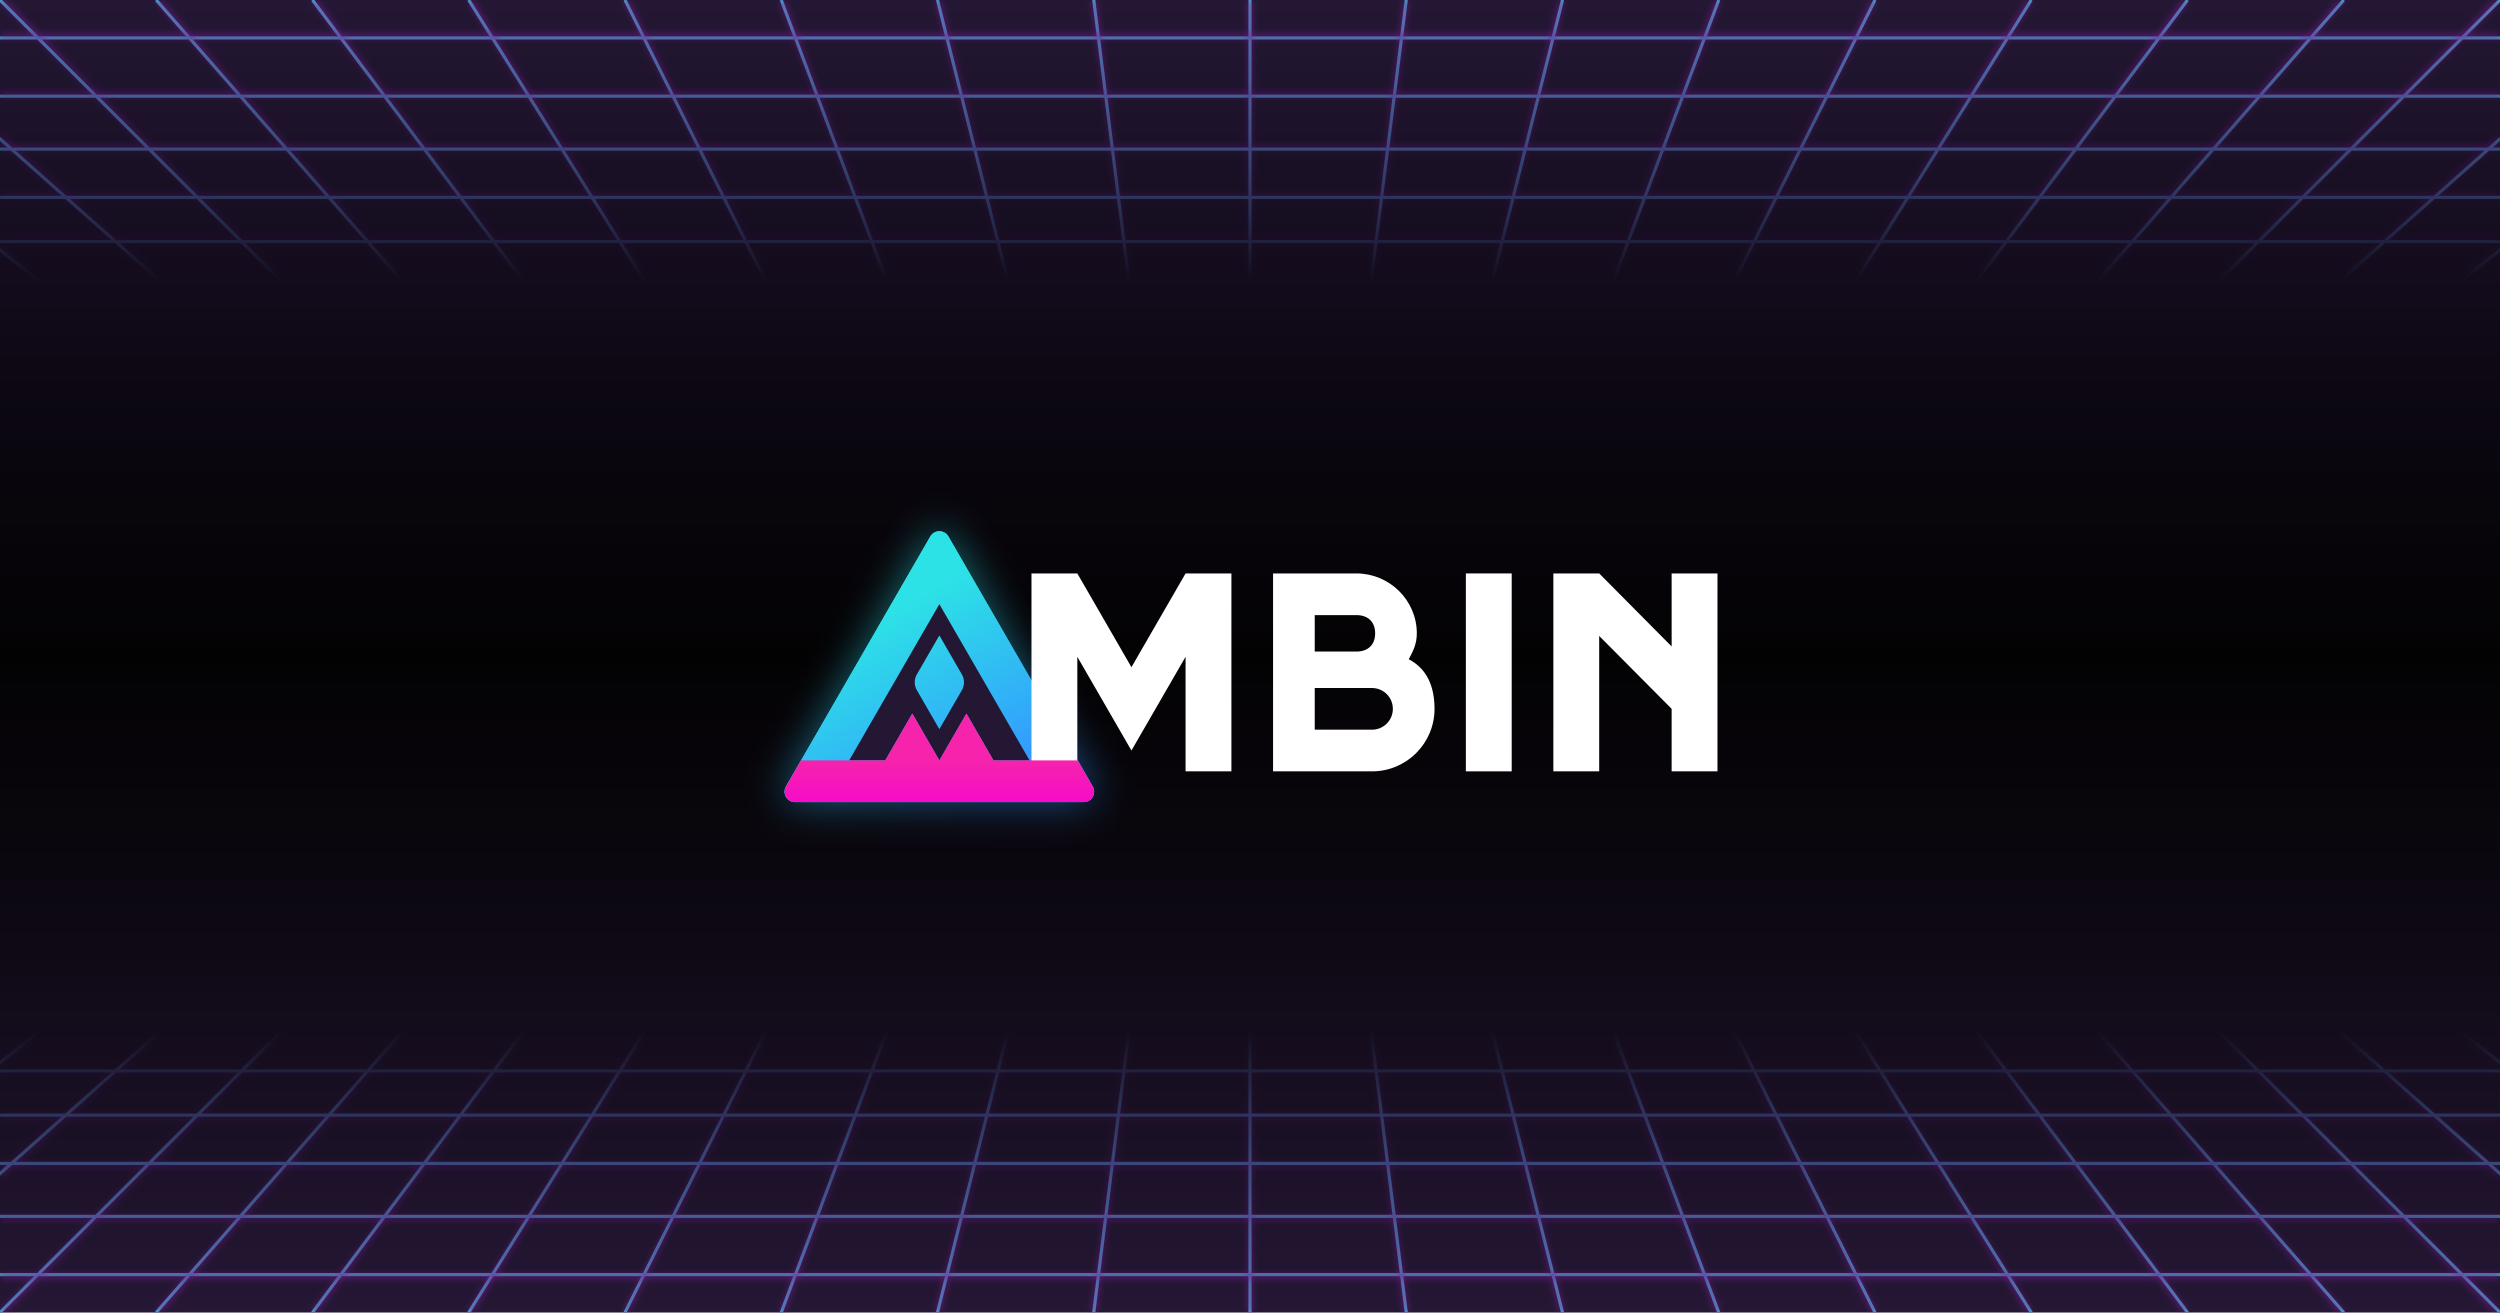
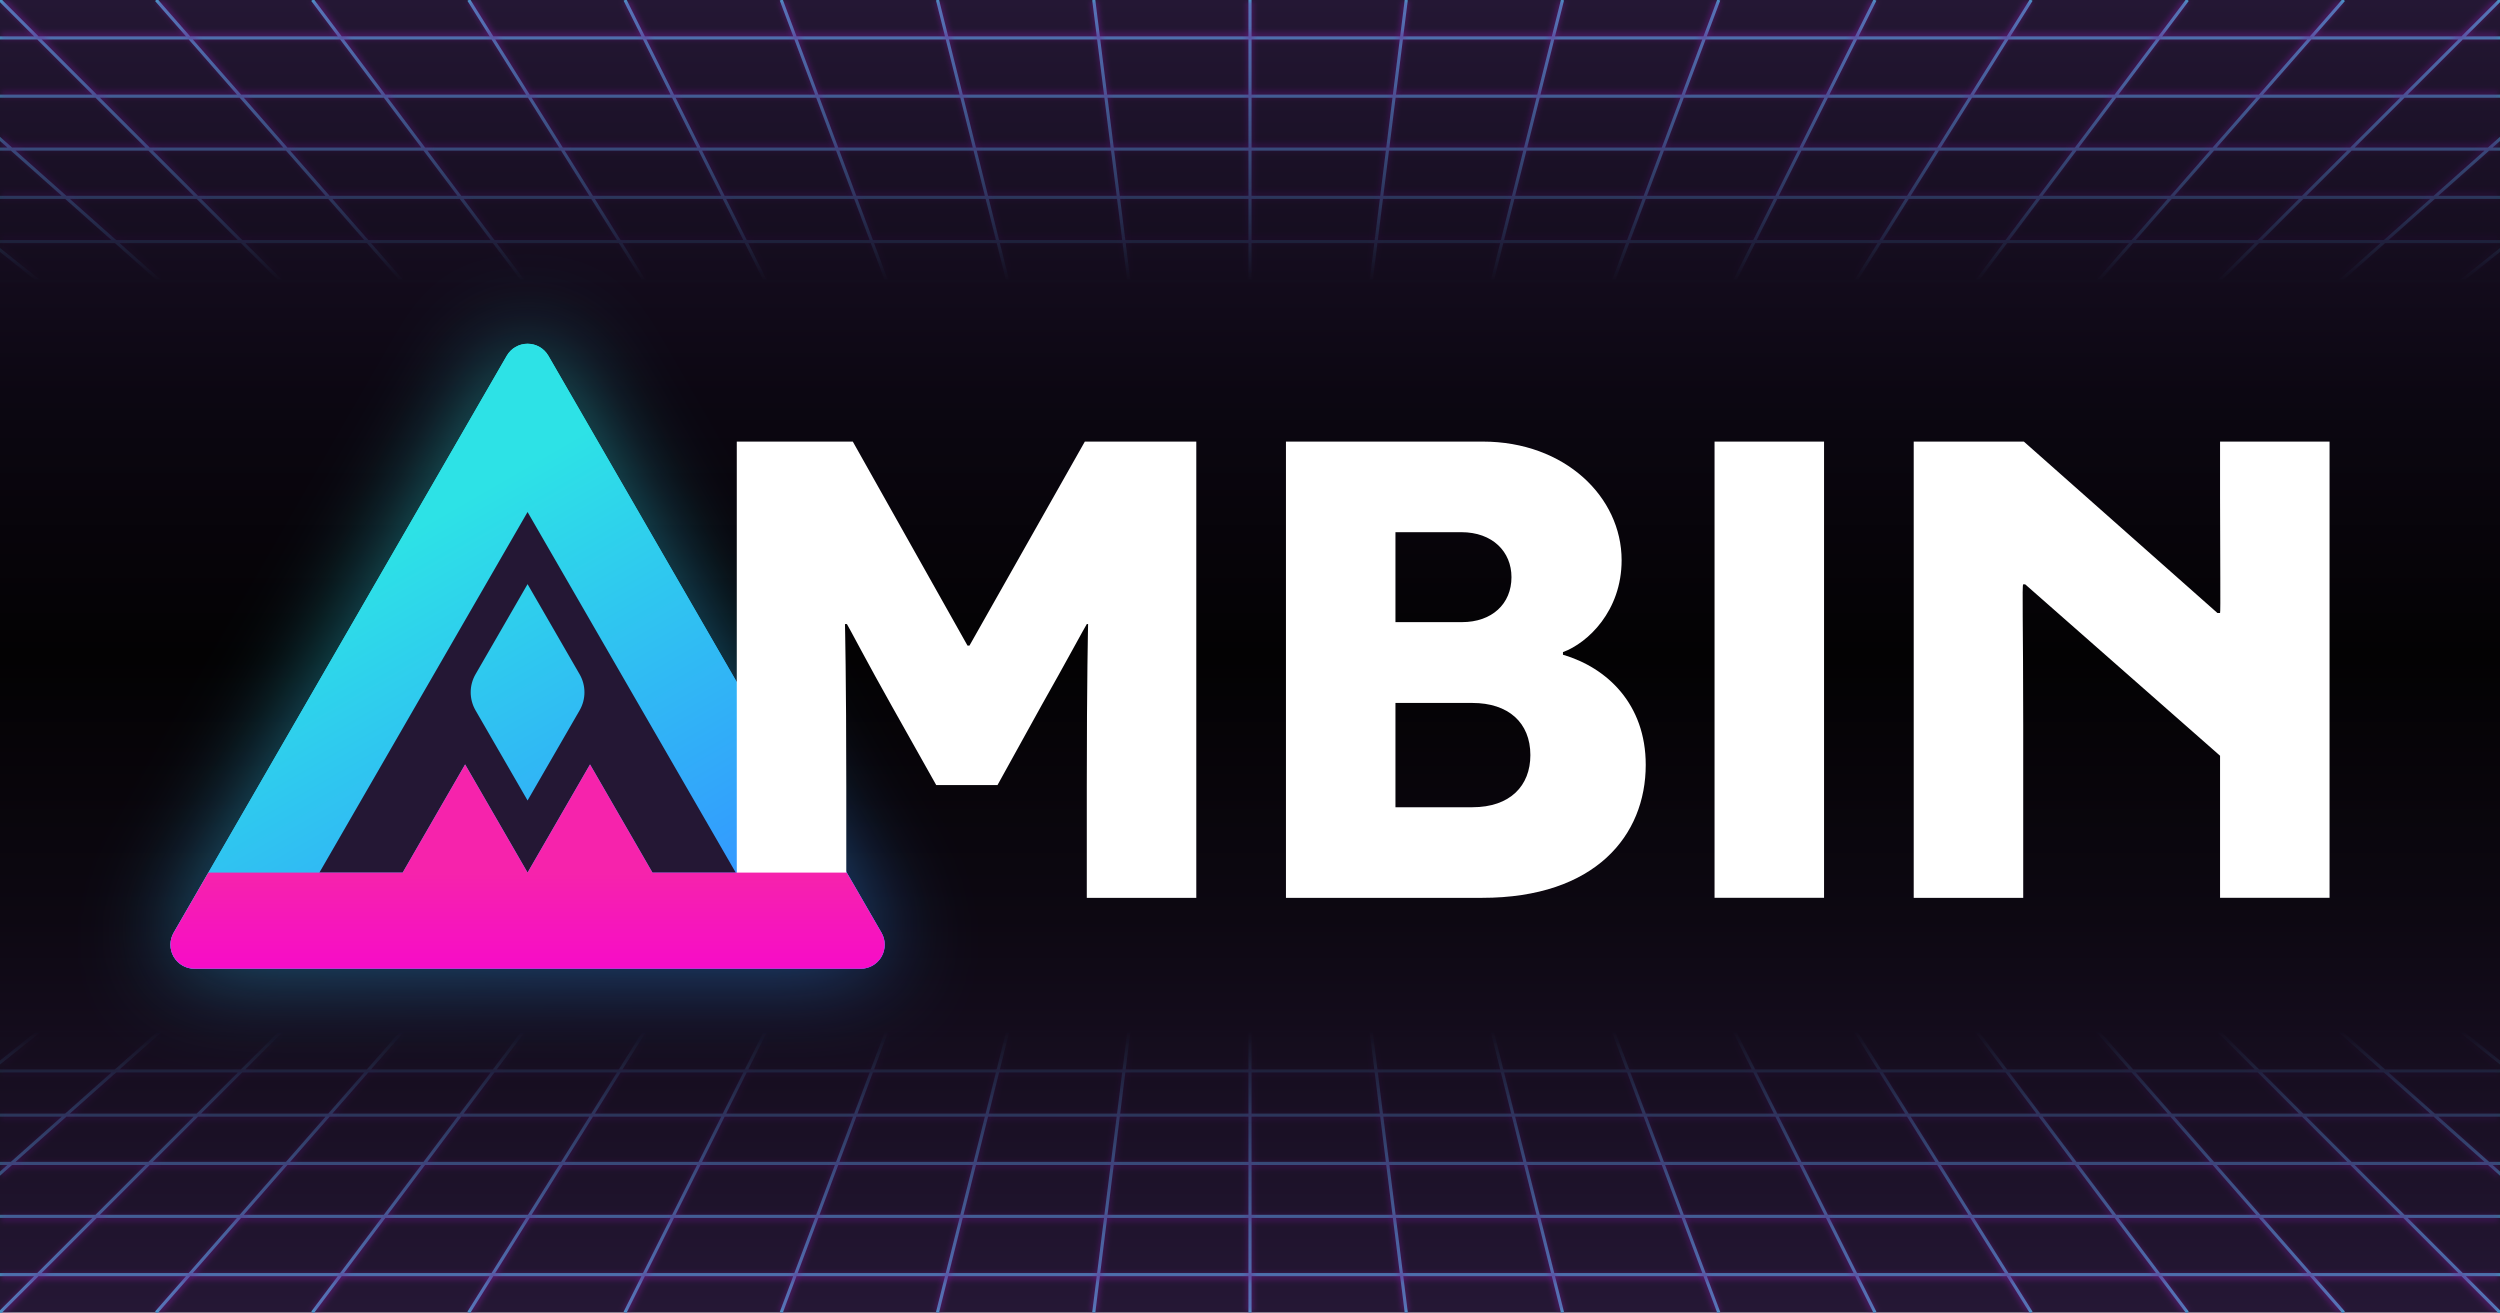
<svg xmlns="http://www.w3.org/2000/svg" xmlns:xlink="http://www.w3.org/1999/xlink" id="svg8" version="1.1" viewBox="0 0 1200 630" height="630" width="1200">
  <defs id="defs2">
    <linearGradient id="linearGradient14">
      <stop style="stop-color:#791e94;stop-opacity:1;" offset="0" id="stop14" />
      <stop style="stop-color:#650d90;stop-opacity:0;" offset="1" id="stop15" />
    </linearGradient>
    <linearGradient id="linearGradient1">
      <stop style="stop-color:#241734;stop-opacity:1;" offset="0" id="stop1" />
      <stop style="stop-color:#0c0712;stop-opacity:1;" offset="0.3" id="stop3" />
      <stop style="stop-color:#030203;stop-opacity:1;" offset="0.5" id="stop5" />
      <stop style="stop-color:#0d0812;stop-opacity:1;" offset="0.7" id="stop4" />
      <stop style="stop-color:#251735;stop-opacity:1;" offset="1" id="stop2" />
    </linearGradient>
    <linearGradient xlink:href="#linearGradient8" id="linearGradient9" x1="105.889" y1="-7.967" x2="153.521" y2="74.533" gradientUnits="userSpaceOnUse" />
    <linearGradient id="linearGradient8">
      <stop style="stop-color:#2de2e6;stop-opacity:1;" offset="0" id="stop8" />
      <stop style="stop-color:#3399ff;stop-opacity:1;" offset="1" id="stop11" />
    </linearGradient>
    <linearGradient xlink:href="#linearGradient6" id="linearGradient7" x1="97.229" y1="82.033" x2="97.229" y2="107.033" gradientUnits="userSpaceOnUse" />
    <linearGradient id="linearGradient6">
      <stop style="stop-color:#f623ac;stop-opacity:1;" offset="0" id="stop6" />
      <stop style="stop-color:#f706cf;stop-opacity:1;" offset="1" id="stop7" />
    </linearGradient>
    <linearGradient xlink:href="#linearGradient1" id="linearGradient2" x1="600" y1="0" x2="600" y2="640" gradientUnits="userSpaceOnUse" gradientTransform="scale(1,0.984375)" />
    <filter style="color-interpolation-filters:sRGB" id="filter15" x="-0.162" y="-0.185" width="1.323" height="1.369">
      <feFlood result="flood" in="SourceGraphic" flood-opacity="0.498" flood-color="rgb(0,0,0)" id="feFlood14" />
      <feGaussianBlur result="blur" in="SourceGraphic" stdDeviation="10" id="feGaussianBlur14" />
      <feOffset result="offset" in="blur" dx="0" dy="0" id="feOffset14" />
      <feComposite result="comp1" operator="in" in="offset" in2="flood" id="feComposite14" />
      <feComposite result="comp2" operator="over" in="SourceGraphic" in2="comp1" id="feComposite15" />
    </filter>
    <linearGradient xlink:href="#linearGradient14" id="linearGradient15" x1="600" y1="640" x2="600" y2="504.516" gradientUnits="userSpaceOnUse" />
    <filter style="color-interpolation-filters:sRGB" id="filter25" x="-0.002" y="-0.022" width="1.004" height="1.048">
      <feOffset dy="1" dx="0" id="feOffset24" />
      <feGaussianBlur stdDeviation="1.5" result="blur" id="feGaussianBlur24" />
      <feFlood flood-color="rgb(45,226,230)" flood-opacity="0.66" result="flood" id="feFlood24" />
      <feComposite in="flood" in2="SourceGraphic" operator="atop" result="composite" id="feComposite25" />
      <feBlend in="blur" in2="composite" mode="normal" id="feBlend25" />
    </filter>
    <linearGradient xlink:href="#linearGradient8" id="linearGradient26" gradientUnits="userSpaceOnUse" x1="105.889" y1="-7.967" x2="153.521" y2="74.533" />
  </defs>
  <g id="layer2">
    <rect style="fill:url(#linearGradient2);fill-opacity:1;stroke-width:0;stroke-linecap:square" id="rect1" width="1200" height="630" x="0" y="0" />
  </g>
  <g id="layer4" style="display:inline">
    <path d="M -2.5000009e-7,440 -300,640 M 50,440 -225,640 M 100,440 -150,640 M 150,440 -75,640 M 200,440 6.2499999e-7,640 M 250,440 75,640 M 300,440 150,640 M 350,440 225,640 M 400,440 300,640 M 450,440 375,640 M 500,440 450,640 M 550,440 525,640 m 75,-200 0,200 m 50,-200 25,200 m 25,-200 50,200 m 0,-200 75,200 M 800,440 900,640 M 850,440 975,640 M 900,440 1050,640 M 950,440 1125,640 M 1000,440 1200,640 M 1050,440 1275,640 M 1100,440 1350,640 M 1150,440 1425,640 M 1200,440 1500,640 M -2.5000009e-7,440 1200,440 m -1221.583,14.388 1243.165,0 m -1266.359,15.462 1289.552,0 m -1314.544,16.661 1339.535,0 m -1366.542,18.005 1393.548,0 m -1422.825,19.517 1452.101,0 m -1483.945,21.23 1515.789,0 m -1550.555,23.177 1585.321,0 M -230.769,593.846 H 1430.769 m -1703.496,27.972 1745.455,0" style="display:inline;fill:none;stroke:url(#linearGradient15);stroke-width:1.5;stroke-dasharray:none;stroke-opacity:1;filter:url(#filter25)" id="path13" transform="translate(0,-10)" />
-     <path style="display:inline;opacity:1;fill:url(#linearGradient26);fill-opacity:1;stroke:none;stroke-width:1;stroke-linecap:round;stroke-linejoin:round;stroke-dasharray:none;stroke-opacity:1;filter:url(#filter15)" d="M 92.899,-25.467 23.617,94.533 a 5,5 60 0 0 4.33,7.5 H 166.511 a 5,5 120 0 0 4.33,-7.5 L 101.559,-25.467 a 5,5 180 0 0 -8.66,0 z" id="path7" transform="translate(353.6654,282.9665)" />
    <use x="0" y="0" xlink:href="#path13" id="use22" transform="rotate(180,600,315)" />
  </g>
-   <g id="layer1" style="display:inline;fill:none" transform="translate(347.2776,262.9665)">
-     <path style="display:inline;opacity:1;fill:url(#linearGradient9);fill-opacity:1;stroke:none;stroke-width:1;stroke-linecap:round;stroke-linejoin:round;stroke-dasharray:none;stroke-opacity:1" d="M 92.899,-25.467 23.617,94.533 a 5,5 60 0 0 4.33,7.5 H 166.511 a 5,5 120 0 0 4.33,-7.5 L 101.559,-25.467 a 5,5 -180 0 0 -8.66,0 z" id="path5" transform="translate(6.387841,20)" />
-     <path id="path1" style="display:inline;opacity:1;fill:#241734;fill-opacity:1;stroke:none;stroke-width:1;stroke-linecap:round;stroke-linejoin:round;stroke-dasharray:none;stroke-opacity:1" d="M 103.616,27.033 60.315,102.034 H 77.636 L 90.626,79.533 103.616,102.034 116.608,79.533 129.598,102.034 h 17.32 z m 0,15 10.827,18.75 a 7.5,7.5 90 0 1 0,7.501 l -10.827,18.75 -10.825,-18.75 a 7.501,7.501 90 0 1 0,-7.501 z" />
-     <g id="layer3" style="display:inline;fill:none" transform="translate(104.2309,-25.40805)">
-       <path id="path3" style="display:inline;fill:#ffffff;fill-opacity:1;stroke:none;stroke-width:1;stroke-linecap:round;stroke-linejoin:round;stroke-dasharray:none;stroke-opacity:1" d="m 139.568,37.692 h -22.003 l -25.98,45 -25.98,-45 H 43.604 v 95 h 22 v -55 l 25.98,45 25.982,-45 -0.002,55 h 22.003 z" />
-       <path id="ellipse14" style="fill:#ffffff;fill-opacity:1;stroke:none;stroke-width:1;stroke-linecap:round;stroke-linejoin:round;stroke-dasharray:none;stroke-opacity:0.5" d="m 159.564,37.692 v 95 h 47.5 c 16.569,0 30,-13.431 30,-30 0,-10.86 -3.708,-19.292 -12.372,-23.817 2.123,-3.965 3.872,-7.357 3.872,-12.433 0,-15.878 -13.122,-28.75 -29,-28.75 z m 20,20 h 20 c 5.523,0 9,3.227 9,8.75 0,5.523 -3.477,8.75 -9,8.75 h -20 z m 0,35 h 27.5 c 5.523,0 10,4.477 10,10 0,5.523 -4.477,10.005 -10,10.005 h -27.5 z" />
-       <path style="fill:#ffffff;fill-opacity:1;stroke:none;stroke-width:1;stroke-linecap:round;stroke-linejoin:round;stroke-dasharray:none;stroke-opacity:1" d="m 274.104,132.692 v -95 h -22 v 95 z" id="path20" />
-       <path style="display:inline;fill:#ffffff;fill-opacity:1;stroke:none;stroke-width:1;stroke-linecap:round;stroke-linejoin:round;stroke-dasharray:none;stroke-opacity:1" d="m 372.879,132.691 -22,2.5e-4 v -30 l -34.775,-35 v 65 h -22 v -95 h 22 l 34.775,35.058 V 37.692 h 22 z" id="path3-4" />
+   <g id="layer1" style="display:inline;fill:none;stroke-width:0.433" transform="matrix(2.307692,0,0,2.307692,14.11776,183.3842)">
+     <path style="display:inline;opacity:1;fill:url(#linearGradient26);fill-opacity:1;stroke:none;stroke-width:0.433;stroke-linecap:round;stroke-linejoin:round;stroke-dasharray:none;stroke-opacity:1;filter:url(#filter15)" d="M 92.899,-25.467 23.617,94.533 a 5,5 60 0 0 4.33,7.5 H 166.511 a 5,5 120 0 0 4.33,-7.5 L 101.559,-25.467 a 5,5 180 0 0 -8.66,0 z" id="path7" transform="translate(6.38784,20.00001)" />
+     <path style="display:inline;opacity:1;fill:url(#linearGradient9);fill-opacity:1;stroke:none;stroke-width:0.433;stroke-linecap:round;stroke-linejoin:round;stroke-dasharray:none;stroke-opacity:1" d="M 92.899,-25.467 23.617,94.533 a 5,5 60 0 0 4.33,7.5 H 166.511 a 5,5 120 0 0 4.33,-7.5 L 101.559,-25.467 a 5,5 180 0 0 -8.66,0 z" id="path5" transform="translate(6.387841,20)" />
+     <path id="path1" style="display:inline;opacity:1;fill:#241734;fill-opacity:1;stroke:none;stroke-width:0.433;stroke-linecap:round;stroke-linejoin:round;stroke-dasharray:none;stroke-opacity:1" d="M 103.616,27.033 60.315,102.034 H 77.636 L 90.626,79.533 103.616,102.034 116.608,79.533 129.598,102.034 h 17.32 z m 0,15 10.827,18.75 a 7.5,7.5 90 0 1 0,7.501 l -10.827,18.75 -10.825,-18.75 a 7.501,7.501 90 0 1 0,-7.501 z" />
+     <g id="layer3" style="display:inline;opacity:1;fill:none;stroke-width:0.433" transform="translate(104.2309,-25.40805)">
+       <g id="g1" style="display:none;opacity:0;stroke-width:0.433">
+         <path style="display:inline;fill:#ffffff;fill-opacity:1;stroke:none;stroke-width:0.433;stroke-linecap:round;stroke-linejoin:round;stroke-dasharray:none;stroke-opacity:1" d="m 372.879,132.691 -22,2.5e-4 v -30 l -34.775,-35 v 65 h -22 v -95 h 22 l 34.775,35.058 V 37.692 h 22 z" id="path3-4" />
+         <path style="fill:#ffffff;fill-opacity:1;stroke:none;stroke-width:0.433;stroke-linecap:round;stroke-linejoin:round;stroke-dasharray:none;stroke-opacity:1" d="m 274.104,132.692 v -95 h -22 v 95 z" id="path20" />
+         <path id="ellipse14" style="fill:#ffffff;fill-opacity:1;stroke:none;stroke-width:0.433;stroke-linecap:round;stroke-linejoin:round;stroke-dasharray:none;stroke-opacity:0.5" d="m 159.564,37.692 v 95 h 47.5 c 16.569,0 30,-13.431 30,-30 0,-10.86 -3.708,-19.292 -12.372,-23.817 2.123,-3.965 3.872,-7.357 3.872,-12.433 0,-15.878 -13.122,-28.75 -29,-28.75 z m 20,20 h 20 c 5.523,0 9,3.227 9,8.75 0,5.523 -3.477,8.75 -9,8.75 h -20 z m 0,35 h 27.5 c 5.523,0 10,4.477 10,10 0,5.523 -4.477,10.005 -10,10.005 h -27.5 z" />
+         <path id="path3" style="display:inline;fill:#ffffff;fill-opacity:1;stroke:none;stroke-width:0.433;stroke-linecap:round;stroke-linejoin:round;stroke-dasharray:none;stroke-opacity:1" d="m 139.568,37.692 h -22.003 l -25.98,45 -25.98,-45 H 43.604 v 95 h 22 v -55 l 25.98,45 25.982,-45 -0.002,55 h 22.003 z" />
+       </g>
+       <g id="g30" style="display:inline">
+         <text xml:space="preserve" style="font-size:135.571px;line-height:1.25;font-family:'Novecento DemiBold';-inkscape-font-specification:'Novecento DemiBold, ';letter-spacing:3.467px;word-spacing:0px;display:none;opacity:1;fill:#ffffff;fill-opacity:1;stroke-width:0.201" x="35.31" y="132.692" id="text4">
+           <tspan id="tspan4" style="font-style:normal;font-variant:normal;font-weight:bold;font-stretch:expanded;font-size:135.571px;font-family:'Novecento sans wide';-inkscape-font-specification:'Novecento sans wide, Bold Expanded';font-variant-ligatures:normal;font-variant-caps:normal;font-variant-numeric:normal;font-variant-east-asian:normal;font-feature-settings:'case', 'ss02';letter-spacing:3.467px;fill:#ffffff;fill-opacity:1;stroke-width:0.201" x="0" y="0">MBIN</tspan>
+         </text>
+         <path style="font-weight:bold;font-stretch:expanded;font-size:135.571px;line-height:1.25;font-family:'Novecento sans wide';-inkscape-font-specification:'Novecento sans wide, Bold Expanded';font-feature-settings:'case', 'ss02';letter-spacing:3.467px;word-spacing:0px;display:inline;fill:#ffffff;stroke-width:0.201" d="m 115.704,132.692 h 22.776 V 37.792 H 115.297 L 91.301,80.226 H 90.894 L 67.034,37.792 H 42.902 V 132.692 H 65.678 V 109.509 c 0,-22.505 -0.271,-33.622 -0.271,-33.757 h 0.407 c 0.136,0.136 4.609,8.677 9.354,17.082 l 9.219,16.404 H 97.131 L 106.35,92.563 c 4.609,-8.134 9.219,-16.675 9.354,-16.811 h 0.271 c 0,0.136 -0.271,11.252 -0.271,33.757 z m 99.044,-51.11 c 5.152,-1.898 12.201,-8.541 12.201,-19.116 0,-13.15 -11.795,-24.674 -28.877,-24.674 h -40.942 v 94.9 h 40.807 c 23.589,0 34.028,-13.015 34.028,-27.656 0,-12.608 -7.999,-20.2 -17.218,-22.911 z M 179.906,75.345 V 56.636 h 13.693 c 6.507,0 10.439,4.067 10.439,9.354 0,5.558 -4.067,9.354 -10.303,9.354 z m 0,38.502 V 92.156 h 15.997 c 7.456,0 12.066,4.067 12.066,10.846 0,6.372 -4.203,10.846 -12.066,10.846 z m 66.372,18.844 h 22.776 V 37.792 H 246.278 Z m 127.921,0 V 37.792 h -22.776 v 11.524 c 0,12.879 0.136,24.132 0,24.132 h -0.542 L 310.616,37.792 h -22.912 v 94.9 h 22.776 V 96.901 c 0,-21.014 -0.271,-29.419 0,-29.419 h 0.407 l 40.536,35.655 v 29.554 z" id="text8" aria-label="MBIN" />
+         <path style="font-weight:bold;font-stretch:expanded;font-size:135.571px;line-height:1.25;font-family:'Novecento sans wide';-inkscape-font-specification:'Novecento sans wide, Bold Expanded';font-feature-settings:'case', 'ss02';letter-spacing:3.714px;word-spacing:0px;display:none;fill:#ffffff;stroke-width:0.201" d="m 42.902,37.792 v 94.899 h 22.776 v -23.183 c 0,-22.505 -0.271,-33.621 -0.271,-33.757 h 0.406 c 0.136,0.136 4.61,8.676 9.355,17.082 L 90.811,120.669 106.35,92.562 c 4.609,-8.134 9.218,-16.675 9.354,-16.81 h 0.271 c 0,0.136 -0.271,11.252 -0.271,33.757 v 23.183 h 22.776 V 37.792 H 115.297 L 91.301,80.225 H 90.894 L 67.034,37.792 Z" id="text3" />
+       </g>
    </g>
-     <path style="display:inline;opacity:1;fill:url(#linearGradient7);fill-opacity:1;stroke:none;stroke-width:1;stroke-linecap:round;stroke-linejoin:round;stroke-dasharray:none;stroke-opacity:1" d="M 27.947,102.033 H 166.511 a 5,5 120 0 0 4.33,-7.5 l -7.217,-12.5 h -40.415 l -12.99,-22.5 -12.99,22.5 -12.99,-22.5 -12.99,22.5 H 30.834 L 23.617,94.533 a 5,5 60 0 0 4.33,7.5 z" id="path6" transform="translate(6.387841,20)" />
+     <path style="display:inline;opacity:1;fill:url(#linearGradient7);fill-opacity:1;stroke:none;stroke-width:0.433;stroke-linecap:round;stroke-linejoin:round;stroke-dasharray:none;stroke-opacity:1" d="M 27.947,102.033 H 166.511 a 5,5 120 0 0 4.33,-7.5 l -7.217,-12.5 h -40.415 l -12.99,-22.5 -12.99,22.5 -12.99,-22.5 -12.99,22.5 H 30.834 L 23.617,94.533 a 5,5 60 0 0 4.33,7.5 z" id="path6" transform="translate(6.387841,20)" />
  </g>
</svg>
